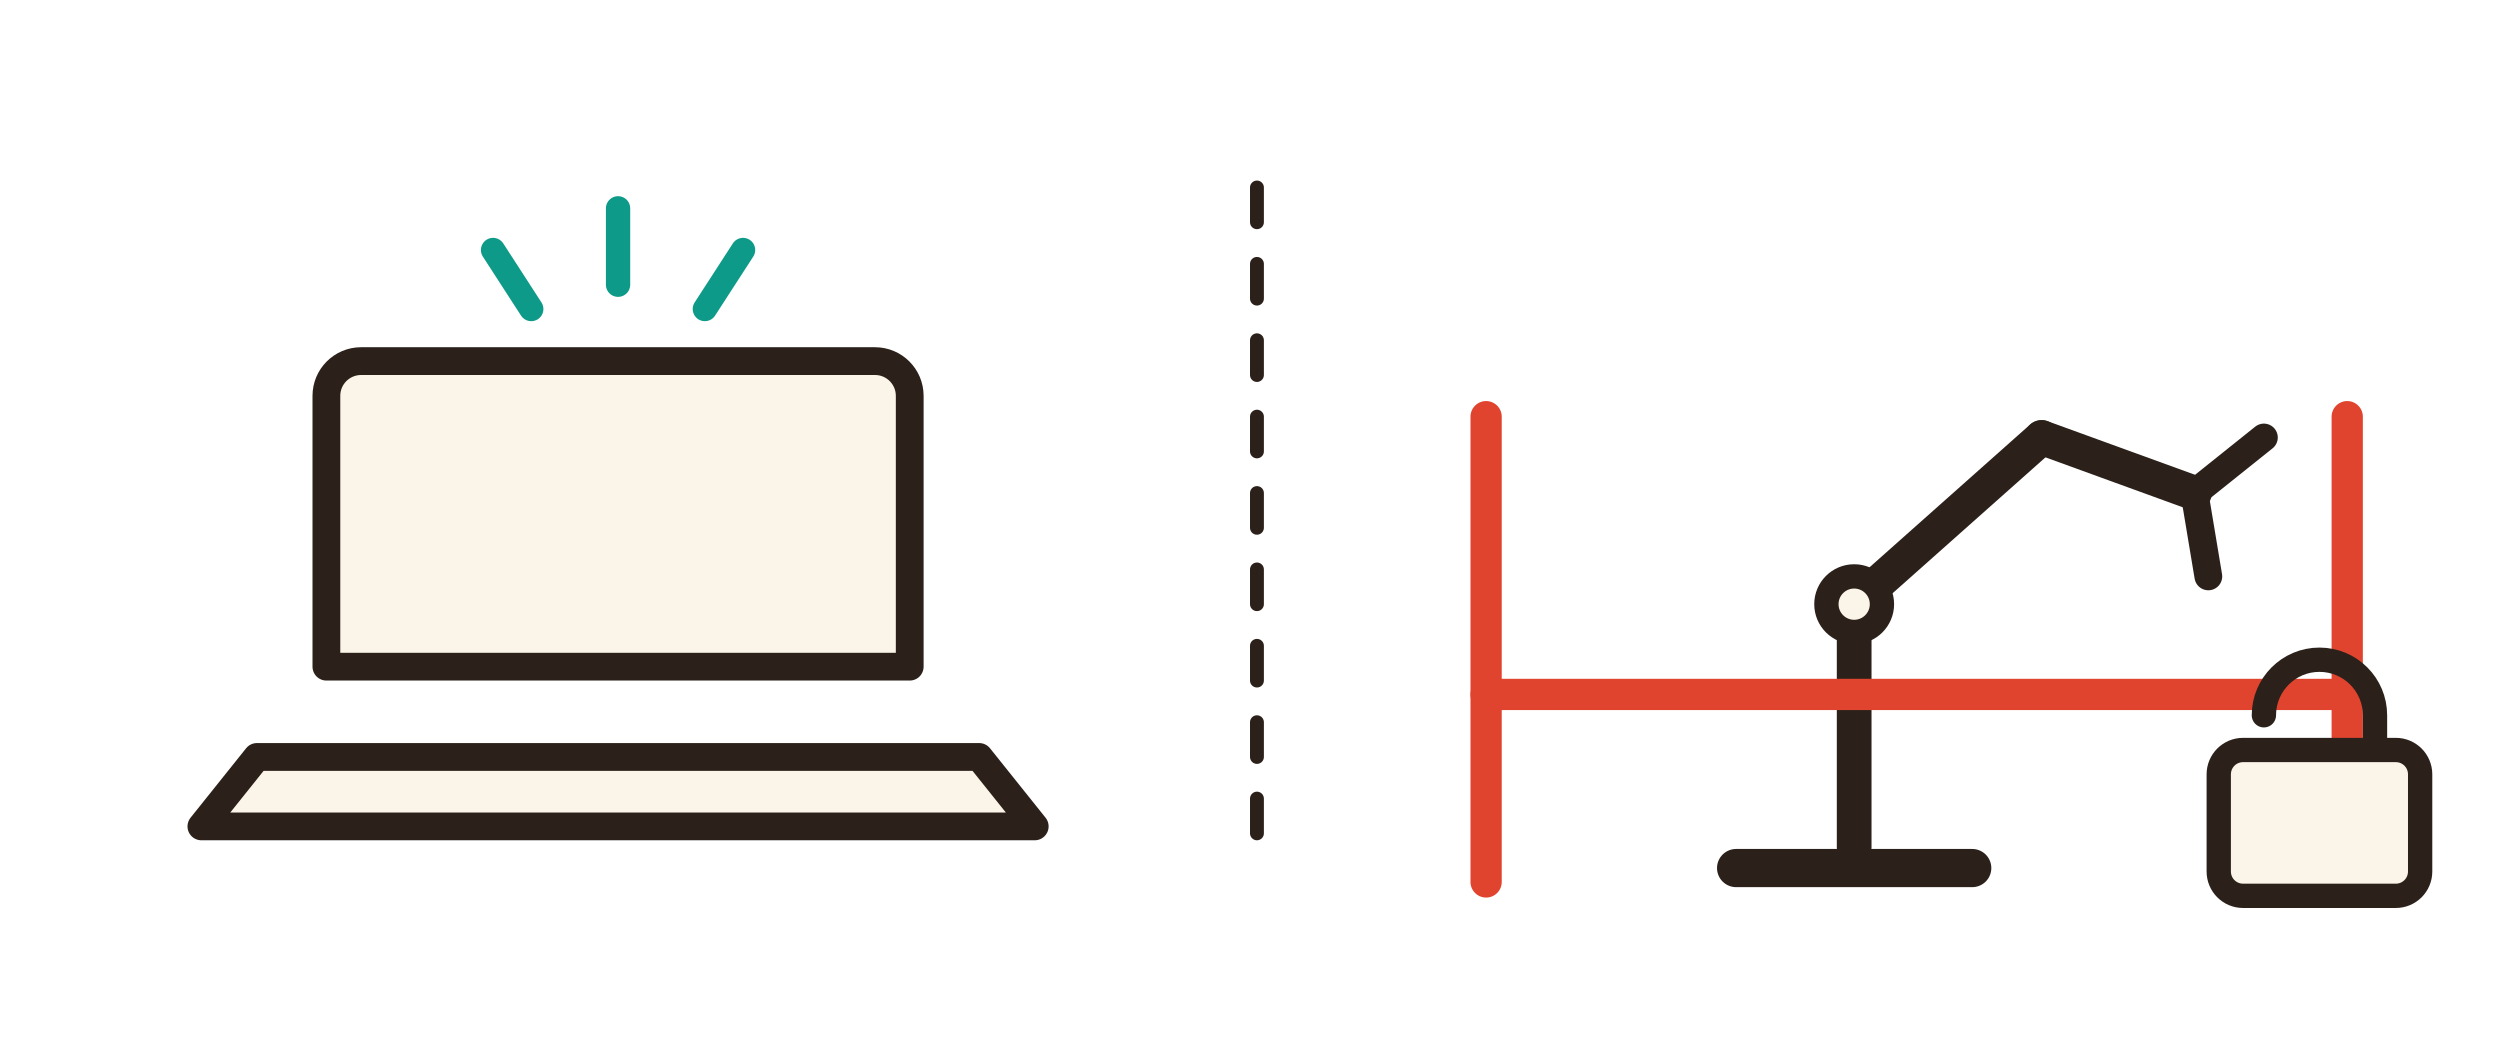
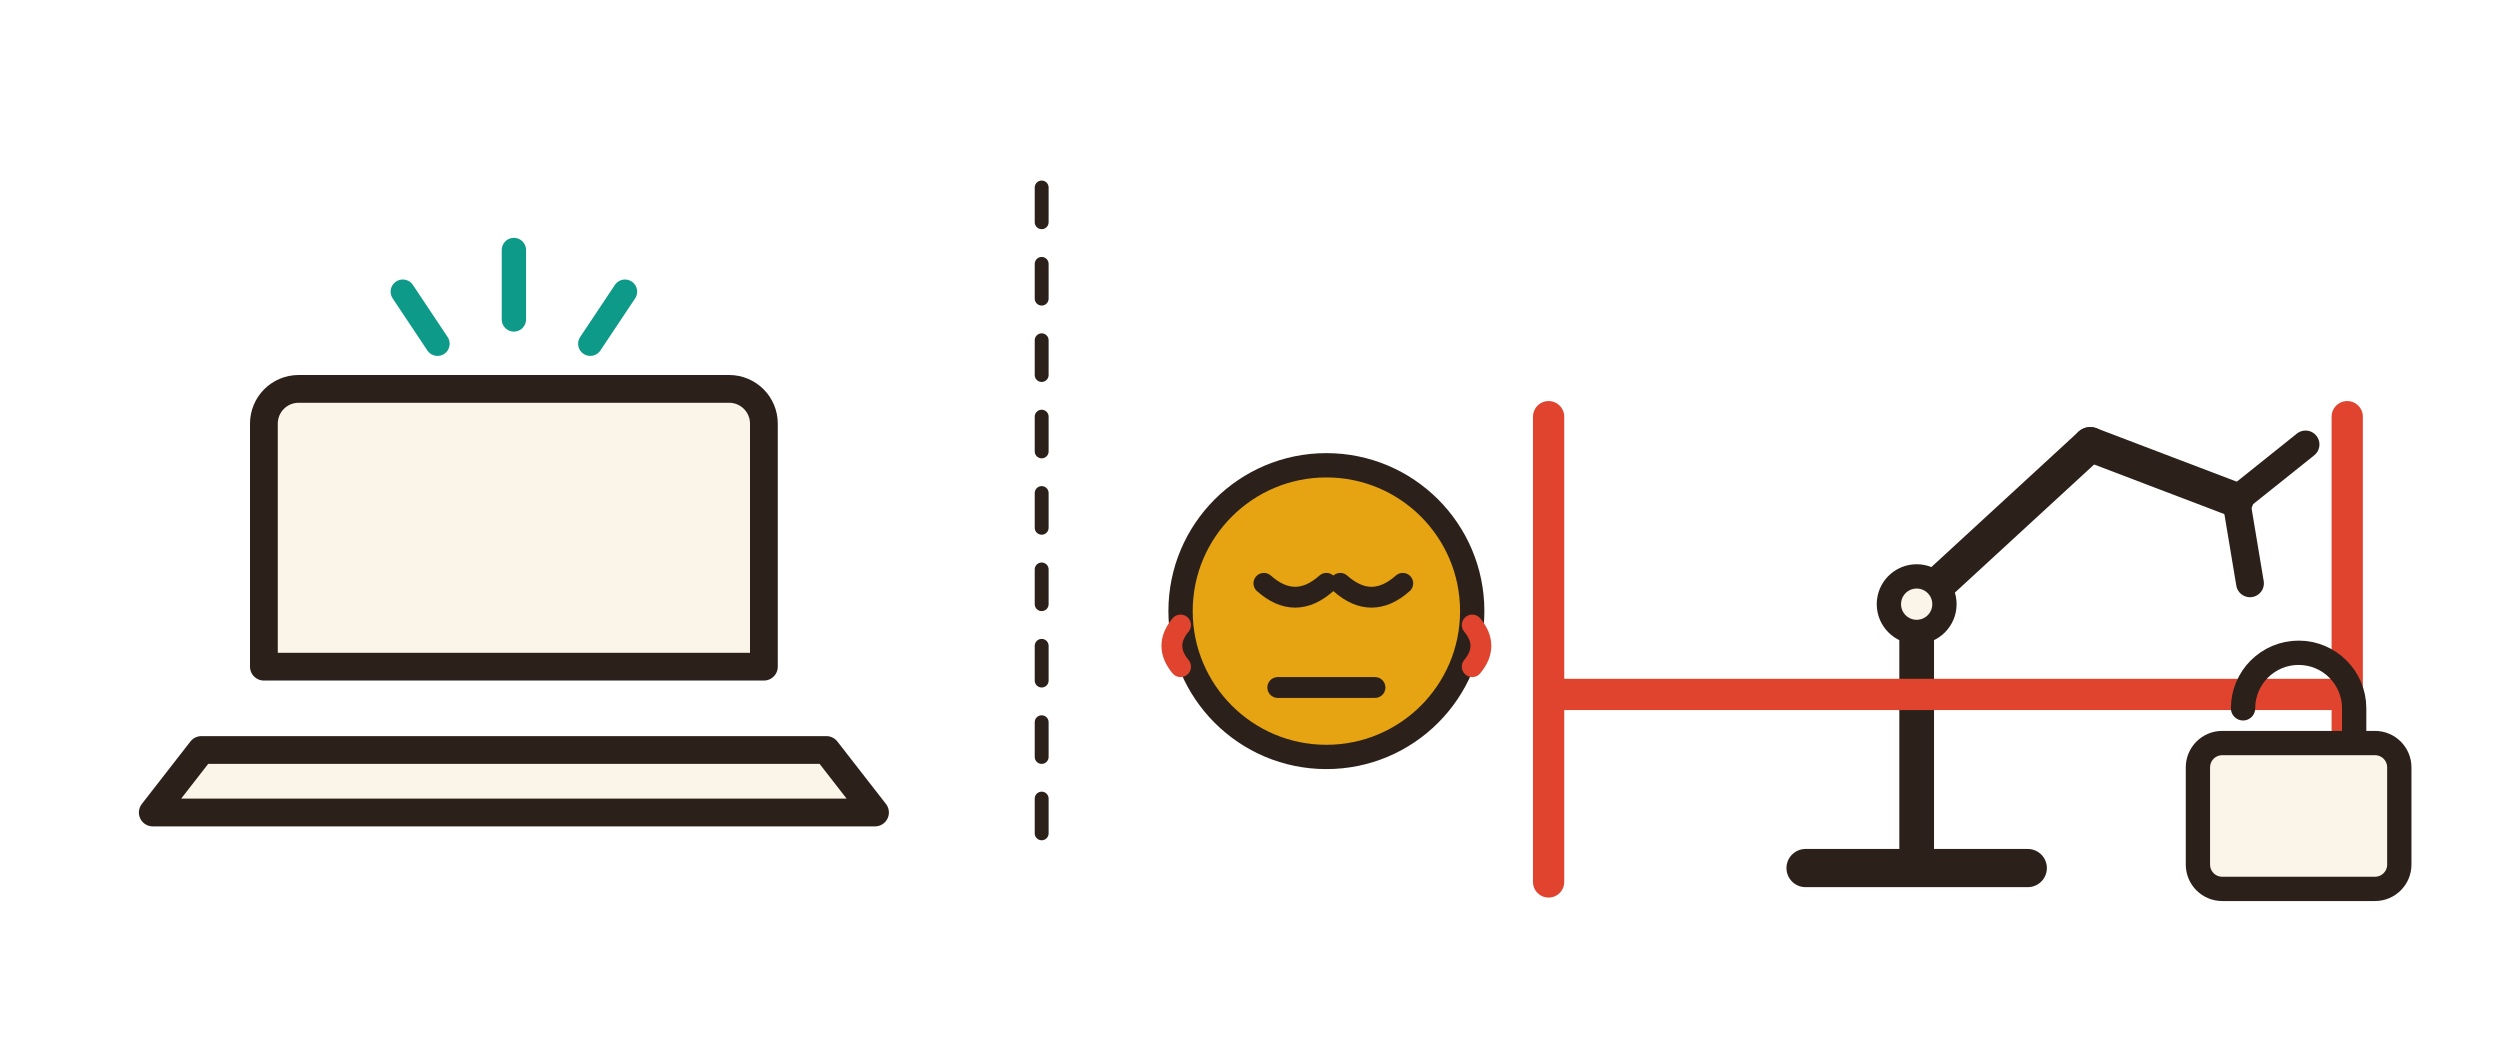
<svg xmlns="http://www.w3.org/2000/svg" viewBox="0 0 720 300" role="img">
  <style>
-     /* Loops, not one-shots — the slide is hidden until shown but the SVG keeps
-        running. The resting state below is the finished drawing; only keyframes
-        remove anything, so if animation never runs the picture is still whole. */
+     /* Loops, not one-shots — a beat is hidden until shown but the SVG keeps running.
+        The resting state is the finished drawing; only keyframes take anything away. */
    @media (prefers-reduced-motion: reduce){ * { animation: none !important; } }
-     .spark{animation:spark 3s ease-in-out infinite;}
+     .spark{animation:spark 3.4s ease-in-out infinite;}
    @keyframes spark{0%,100%{opacity:.35;transform:translateY(3px)}45%{opacity:1;transform:translateY(-3px)}}
-     .lock{animation:rattle 3s ease-in-out infinite; transform-origin:668px 236px;}
+     .lock{animation:rattle 3.4s ease-in-out infinite; transform-origin:660px 234px;}
    @keyframes rattle{0%,54%,100%{transform:rotate(0)}60%{transform:rotate(-5deg)}66%{transform:rotate(5deg)}72%{transform:rotate(-3deg)}}
+     /* the ears warm and cool — nobody senior says they do not know where to start */
+     .ears{animation:warm 3.4s ease-in-out infinite;}
+     @keyframes warm{0%,100%{opacity:.35}50%{opacity:1}}
  </style>
  <g fill="none" stroke="#2b211a" stroke-linecap="round" stroke-linejoin="round">
    <g stroke-width="8">
-       <path d="M104 104h148a10 10 0 0 1 10 10v78H94v-78a10 10 0 0 1 10-10z" fill="#fbf5e9" />
-       <path d="M74 218h208l16 20H58z" fill="#fbf5e9" />
+       <path d="M86 112h124a10 10 0 0 1 10 10v70H76v-70a10 10 0 0 1 10-10z" fill="#fbf5e9" />
+       <path d="M58 216h180l14 18H44z" fill="#fbf5e9" />
    </g>
    <g stroke="#0e9a89" stroke-width="7" class="spark">
-       <path d="M178 60v22M142 72l11 17M214 72l-11 17" />
+       <path d="M148 72v20M116 84l10 15M180 84l-10 15" />
    </g>
-     <path d="M362 54v196" stroke-width="4" stroke-dasharray="10 12" />
+     <path d="M300 54v196" stroke-width="4" stroke-dasharray="10 12" />
+     <circle cx="382" cy="176" r="42" fill="#e6a413" stroke-width="7" />
+     <path d="M364 168q9 8 18 0" stroke-width="6" />
+     <path d="M386 168q9 8 18 0" stroke-width="6" />
+     <path d="M368 198h28" stroke-width="6" />
+     <g class="ears" stroke="#e0442e" stroke-width="6">
+       <path d="M340 180q-5 6 0 12M424 180q5 6 0 12" />
+     </g>
    <g stroke-width="10">
-       <path d="M534 244v-70" />
-       <path d="M534 174l54-48" />
-       <path d="M588 126l44 16" />
+       <path d="M552 244v-70" />
+       <path d="M552 174l50-46" />
+       <path d="M602 128l42 16" />
    </g>
    <g stroke-width="8">
-       <path d="M632 142l20-16M632 142l4 24" />
-       <path d="M500 250h68" stroke-width="11" />
+       <path d="M644 144l20-16M644 144l4 24" />
+       <path d="M520 250h64" stroke-width="11" />
    </g>
-     <circle cx="534" cy="174" r="8" fill="#fbf5e9" stroke-width="7" />
+     <circle cx="552" cy="174" r="8" fill="#fbf5e9" stroke-width="7" />
    <g stroke="#e0442e" stroke-width="9">
-       <path d="M428 120v134M676 120v134" />
-       <path d="M428 200h248" />
+       <path d="M446 120v134M676 120v134" />
+       <path d="M446 200h230" />
    </g>
    <g stroke-width="7" class="lock">
-       <path d="M652 206a16 16 0 0 1 32 0v10" />
-       <path d="M646 216h44a7 7 0 0 1 7 7v28a7 7 0 0 1-7 7h-44a7 7 0 0 1-7-7v-28a7 7 0 0 1 7-7z" fill="#fbf5e9" />
+       <path d="M646 204a16 16 0 0 1 32 0v10" />
+       <path d="M640 214h44a7 7 0 0 1 7 7v28a7 7 0 0 1-7 7h-44a7 7 0 0 1-7-7v-28a7 7 0 0 1 7-7z" fill="#fbf5e9" />
    </g>
  </g>
</svg>
